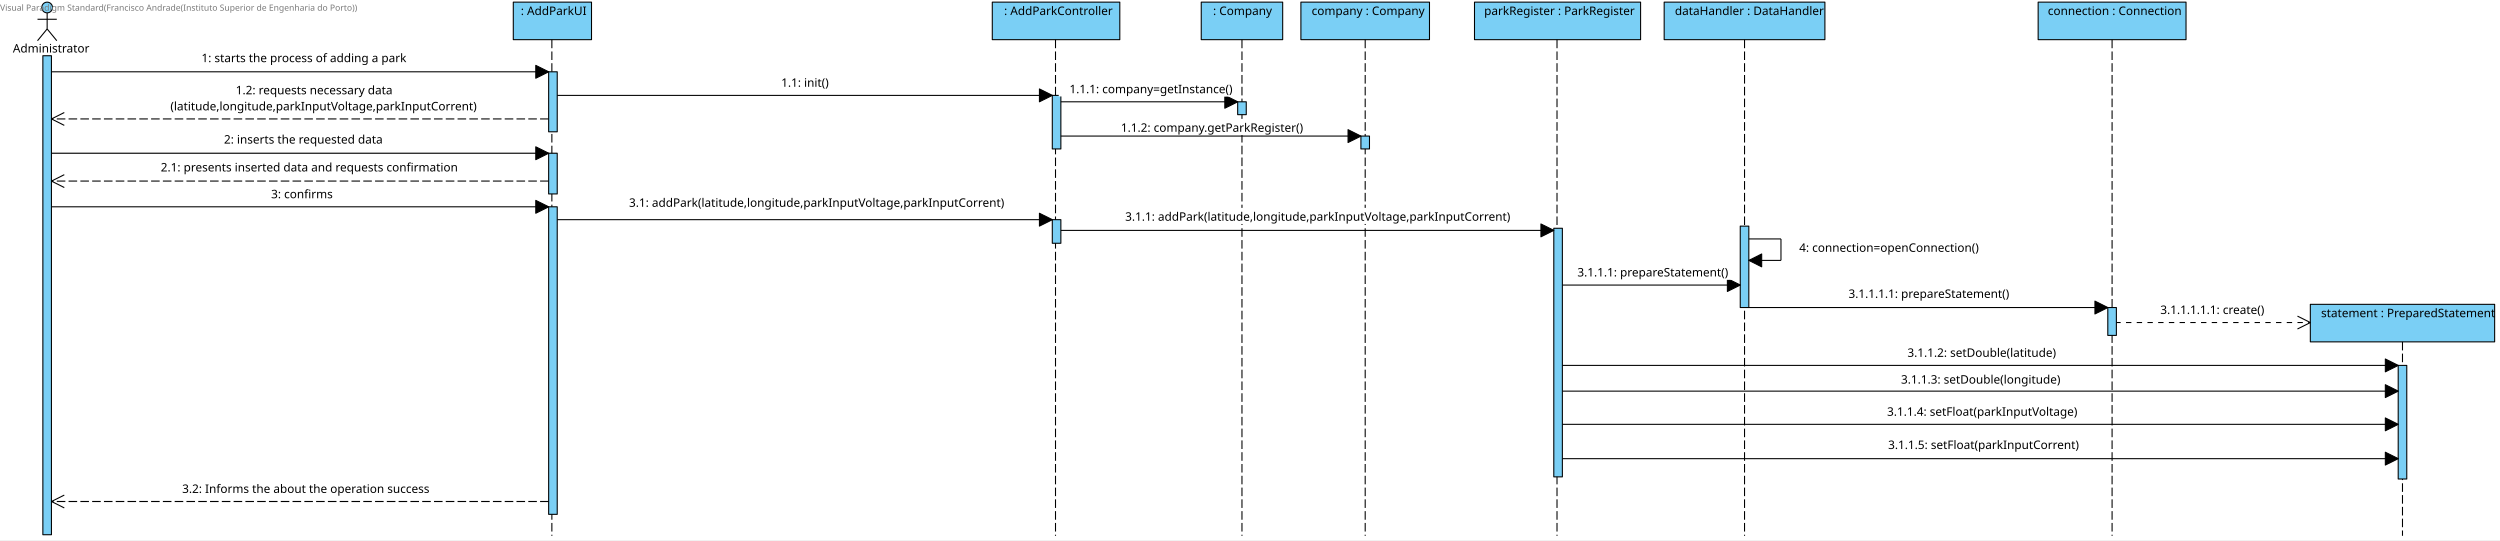
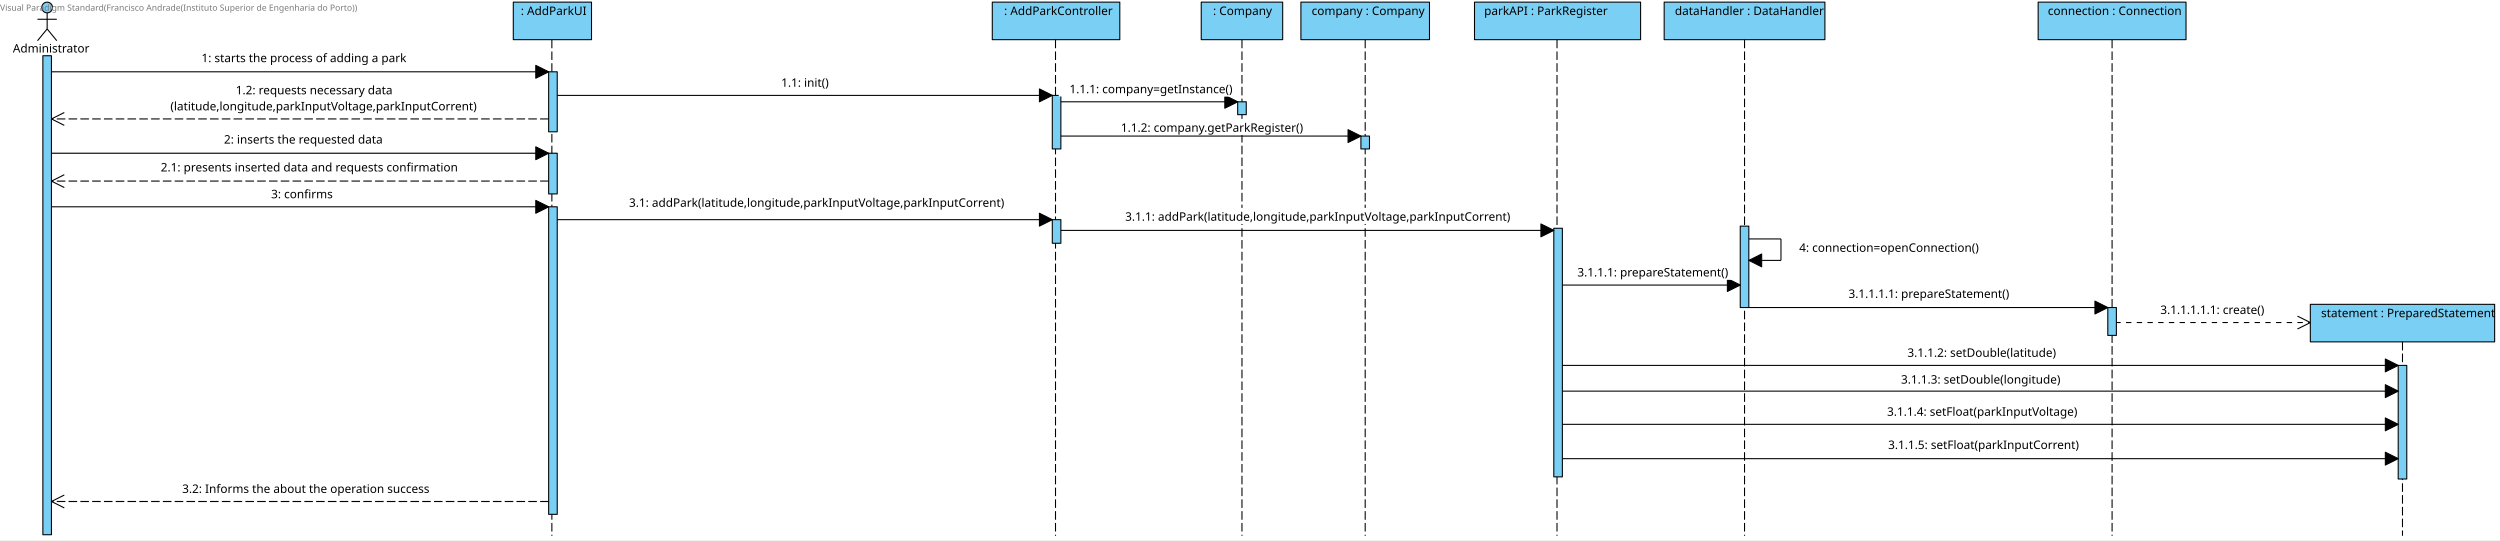
<svg xmlns="http://www.w3.org/2000/svg" fill-opacity="0" color-rendering="auto" color-interpolation="auto" text-rendering="auto" stroke="rgb(0,0,0)" stroke-linecap="square" width="2333" stroke-miterlimit="10" shape-rendering="auto" stroke-opacity="0" fill="rgb(0,0,0)" stroke-dasharray="none" font-weight="normal" stroke-width="1" height="504" font-family="'Dialog'" font-style="normal" stroke-linejoin="miter" font-size="12px" stroke-dashoffset="0" image-rendering="auto">
  <defs id="genericDefs" />
  <g>
    <defs id="defs1">
      <clipPath clipPathUnits="userSpaceOnUse" id="clipPath1">
        <path d="M-7 -7 L71 -7 L71 509 L-7 509 L-7 -7 Z" />
      </clipPath>
      <clipPath clipPathUnits="userSpaceOnUse" id="clipPath2">
        <path d="M-7 -7 L85 -7 L85 509 L-7 509 L-7 -7 Z" />
      </clipPath>
      <clipPath clipPathUnits="userSpaceOnUse" id="clipPath3">
        <path d="M-7 -7 L19 -7 L19 67 L-7 67 L-7 -7 Z" />
      </clipPath>
      <clipPath clipPathUnits="userSpaceOnUse" id="clipPath4">
        <path d="M-7 -7 L19 -7 L19 49 L-7 49 L-7 -7 Z" />
      </clipPath>
      <clipPath clipPathUnits="userSpaceOnUse" id="clipPath5">
        <path d="M-7 -7 L19 -7 L19 298 L-7 298 L-7 -7 Z" />
      </clipPath>
      <clipPath clipPathUnits="userSpaceOnUse" id="clipPath6">
        <path d="M-7 -7 L131 -7 L131 509 L-7 509 L-7 -7 Z" />
      </clipPath>
      <clipPath clipPathUnits="userSpaceOnUse" id="clipPath7">
        <path d="M-7 -7 L19 -7 L19 33 L-7 33 L-7 -7 Z" />
      </clipPath>
      <clipPath clipPathUnits="userSpaceOnUse" id="clipPath8">
        <path d="M-7 -7 L167 -7 L167 509 L-7 509 L-7 -7 Z" />
      </clipPath>
      <clipPath clipPathUnits="userSpaceOnUse" id="clipPath9">
        <path d="M-7 -7 L88 -7 L88 509 L-7 509 L-7 -7 Z" />
      </clipPath>
      <clipPath clipPathUnits="userSpaceOnUse" id="clipPath10">
        <path d="M-7 -7 L19 -7 L19 61 L-7 61 L-7 -7 Z" />
      </clipPath>
      <clipPath clipPathUnits="userSpaceOnUse" id="clipPath11">
        <path d="M-7 -7 L19 -7 L19 23 L-7 23 L-7 -7 Z" />
      </clipPath>
      <clipPath clipPathUnits="userSpaceOnUse" id="clipPath12">
        <path d="M-7 -7 L132 -7 L132 509 L-7 509 L-7 -7 Z" />
      </clipPath>
      <clipPath clipPathUnits="userSpaceOnUse" id="clipPath13">
        <path d="M-7 -7 L19 -7 L19 243 L-7 243 L-7 -7 Z" />
      </clipPath>
      <clipPath clipPathUnits="userSpaceOnUse" id="clipPath14">
        <path d="M-7 -7 L162 -7 L162 509 L-7 509 L-7 -7 Z" />
      </clipPath>
      <clipPath clipPathUnits="userSpaceOnUse" id="clipPath15">
        <path d="M-7 -7 L19 -7 L19 87 L-7 87 L-7 -7 Z" />
      </clipPath>
      <clipPath clipPathUnits="userSpaceOnUse" id="clipPath16">
        <path d="M-7 -7 L184 -7 L184 227 L-7 227 L-7 -7 Z" />
      </clipPath>
      <clipPath clipPathUnits="userSpaceOnUse" id="clipPath17">
        <path d="M-7 -7 L19 -7 L19 117 L-7 117 L-7 -7 Z" />
      </clipPath>
      <clipPath clipPathUnits="userSpaceOnUse" id="clipPath18">
        <path d="M-7 -7 L150 -7 L150 509 L-7 509 L-7 -7 Z" />
      </clipPath>
      <clipPath clipPathUnits="userSpaceOnUse" id="clipPath19">
        <path d="M-7 -7 L19 -7 L19 37 L-7 37 L-7 -7 Z" />
      </clipPath>
      <clipPath clipPathUnits="userSpaceOnUse" id="clipPath20">
        <path d="M-85 -15 L170 -15 L170 30 L-85 30 L-85 -15 Z" />
      </clipPath>
      <clipPath clipPathUnits="userSpaceOnUse" id="clipPath21">
        <path d="M-74 -15 L148 -15 L148 30 L-74 30 L-74 -15 Z" />
      </clipPath>
      <clipPath clipPathUnits="userSpaceOnUse" id="clipPath22">
        <path d="M-120 -15 L240 -15 L240 30 L-120 30 L-120 -15 Z" />
      </clipPath>
      <clipPath clipPathUnits="userSpaceOnUse" id="clipPath23">
        <path d="M-156 -15 L312 -15 L312 30 L-156 30 L-156 -15 Z" />
      </clipPath>
      <clipPath clipPathUnits="userSpaceOnUse" id="clipPath24">
        <path d="M-77 -15 L154 -15 L154 30 L-77 30 L-77 -15 Z" />
      </clipPath>
      <clipPath clipPathUnits="userSpaceOnUse" id="clipPath25">
        <path d="M-121 -15 L242 -15 L242 30 L-121 30 L-121 -15 Z" />
      </clipPath>
      <clipPath clipPathUnits="userSpaceOnUse" id="clipPath26">
        <path d="M-151 -15 L302 -15 L302 30 L-151 30 L-151 -15 Z" />
      </clipPath>
      <clipPath clipPathUnits="userSpaceOnUse" id="clipPath27">
        <path d="M-173 -15 L346 -15 L346 30 L-173 30 L-173 -15 Z" />
      </clipPath>
      <clipPath clipPathUnits="userSpaceOnUse" id="clipPath28">
        <path d="M-139 -15 L278 -15 L278 30 L-139 30 L-139 -15 Z" />
      </clipPath>
      <clipPath clipPathUnits="userSpaceOnUse" id="clipPath29">
        <path d="M0 0 L568 0 L568 104 L0 104 L0 0 Z" />
      </clipPath>
      <clipPath clipPathUnits="userSpaceOnUse" id="clipPath30">
        <path d="M89 20 L89 35 L4 35 L4 20 ZM381 29 L381 44 L180 44 L180 29 ZM492 57 L492 92 L94 92 L94 57 ZM0 0 L0 104 L568 104 L568 0 Z" />
      </clipPath>
      <clipPath clipPathUnits="userSpaceOnUse" id="clipPath31">
        <path d="M492 13 L492 48 L94 48 L94 13 ZM362 61 L362 76 L202 76 L202 61 ZM422 87 L422 102 L142 102 L142 87 ZM0 0 L0 104 L568 104 L568 0 Z" />
      </clipPath>
      <clipPath clipPathUnits="userSpaceOnUse" id="clipPath32">
        <path d="M362 29 L362 44 L202 44 L202 29 ZM422 55 L422 70 L142 70 L142 55 ZM319 80 L319 95 L245 95 L245 80 ZM0 0 L0 104 L568 104 L568 0 L492 0 L492 16 L94 16 L94 0 Z" />
      </clipPath>
      <clipPath clipPathUnits="userSpaceOnUse" id="clipPath33">
        <path d="M362 3 L362 18 L202 18 L202 3 ZM422 29 L422 44 L142 44 L142 29 ZM319 54 L319 69 L245 69 L245 54 ZM0 0 L0 104 L568 104 L568 0 Z" />
      </clipPath>
      <clipPath clipPathUnits="userSpaceOnUse" id="clipPath34">
        <path d="M422 5 L422 20 L142 20 L142 5 ZM319 30 L319 45 L245 45 L245 30 ZM0 0 L0 104 L568 104 L568 0 Z" />
      </clipPath>
      <clipPath clipPathUnits="userSpaceOnUse" id="clipPath35">
        <path d="M0 0 L566 0 L566 104 L0 104 L0 0 Z" />
      </clipPath>
      <clipPath clipPathUnits="userSpaceOnUse" id="clipPath36">
        <path d="M452 26 L452 41 L107 41 L107 26 ZM0 0 L0 104 L566 104 L566 0 Z" />
      </clipPath>
      <clipPath clipPathUnits="userSpaceOnUse" id="clipPath37">
        <path d="M312 30 L312 45 L249 45 L249 30 ZM0 0 L0 35 L20 35 L20 70 L0 70 L0 104 L566 104 L566 51 L518 51 L518 36 L566 36 L566 0 Z" />
      </clipPath>
      <clipPath clipPathUnits="userSpaceOnUse" id="clipPath38">
        <path d="M0 0 L269 0 L269 104 L0 104 L0 0 Z" />
      </clipPath>
      <clipPath clipPathUnits="userSpaceOnUse" id="clipPath39">
        <path d="M214 30 L214 45 L48 45 L48 30 ZM0 0 L0 104 L269 104 L269 81 L97 81 L97 66 L269 66 L269 0 Z" />
      </clipPath>
      <clipPath clipPathUnits="userSpaceOnUse" id="clipPath40">
        <path d="M0 0 L384 0 L384 104 L0 104 L0 0 Z" />
      </clipPath>
      <clipPath clipPathUnits="userSpaceOnUse" id="clipPath41">
        <path d="M282 34 L282 49 L97 49 L97 34 ZM0 0 L0 104 L384 104 L384 0 L214 0 L214 13 L48 13 L48 0 Z" />
      </clipPath>
      <clipPath clipPathUnits="userSpaceOnUse" id="clipPath42">
        <path d="M0 0 L564 0 L564 104 L0 104 L0 0 Z" />
      </clipPath>
      <clipPath clipPathUnits="userSpaceOnUse" id="clipPath43">
        <path d="M454 29 L454 44 L100 44 L100 29 ZM0 0 L0 104 L564 104 L564 96 L523 96 L523 81 L564 81 L564 0 Z" />
      </clipPath>
      <clipPath clipPathUnits="userSpaceOnUse" id="clipPath44">
        <path d="M0 0 L270 0 L270 104 L0 104 L0 0 Z" />
      </clipPath>
      <clipPath clipPathUnits="userSpaceOnUse" id="clipPath45">
        <path d="M211 30 L211 45 L55 45 L55 30 ZM0 0 L0 104 L270 104 L270 22 L262 22 L262 7 L270 7 L270 0 Z" />
      </clipPath>
      <clipPath clipPathUnits="userSpaceOnUse" id="clipPath46">
        <path d="M0 0 L285 0 L285 104 L0 104 L0 0 Z" />
      </clipPath>
      <clipPath clipPathUnits="userSpaceOnUse" id="clipPath47">
        <path d="M197 30 L197 45 L81 45 L81 30 ZM0 0 L0 95 L2 95 L2 104 L285 104 L285 48 L231 48 L231 33 L285 33 L285 0 Z" />
      </clipPath>
      <clipPath clipPathUnits="userSpaceOnUse" id="clipPath48">
        <path d="M0 0 L884 0 L884 104 L0 104 L0 0 Z" />
      </clipPath>
      <clipPath clipPathUnits="userSpaceOnUse" id="clipPath49">
        <path d="M516 30 L516 45 L363 45 L363 30 ZM519 55 L519 70 L357 70 L357 55 ZM534 85 L534 100 L344 100 L344 85 ZM0 0 L0 104 L884 104 L884 8 L748 8 L748 0 L714 0 L714 5 L598 5 L598 0 Z" />
      </clipPath>
      <clipPath clipPathUnits="userSpaceOnUse" id="clipPath50">
        <path d="M516 6 L516 21 L363 21 L363 6 ZM519 31 L519 46 L357 46 L357 31 ZM534 61 L534 76 L344 76 L344 61 ZM0 0 L0 104 L344 104 L344 92 L533 92 L533 104 L884 104 L884 0 Z" />
      </clipPath>
      <clipPath clipPathUnits="userSpaceOnUse" id="clipPath51">
        <path d="M534 30 L534 45 L344 45 L344 30 ZM533 61 L533 76 L344 76 L344 61 ZM0 0 L0 104 L884 104 L884 0 L519 0 L519 15 L357 15 L357 0 Z" />
      </clipPath>
      <clipPath clipPathUnits="userSpaceOnUse" id="clipPath52">
        <path d="M533 29 L533 44 L344 44 L344 29 ZM0 0 L0 104 L884 104 L884 0 L534 0 L534 13 L344 13 L344 0 Z" />
      </clipPath>
      <clipPath clipPathUnits="userSpaceOnUse" id="clipPath53">
        <path d="M0 0 L134 0 L134 124 L0 124 L0 0 Z" />
      </clipPath>
      <clipPath clipPathUnits="userSpaceOnUse" id="clipPath54">
        <path d="M0 0 L0 73 L37 73 L37 88 L0 88 L0 124 L134 124 L134 65 L88 65 L88 50 L134 50 L134 0 Z" />
      </clipPath>
      <clipPath clipPathUnits="userSpaceOnUse" id="clipPath55">
        <path d="M0 0 L439 0 L439 104 L0 104 L0 0 Z" />
      </clipPath>
      <clipPath clipPathUnits="userSpaceOnUse" id="clipPath56">
        <path d="M299 29 L299 44 L134 44 L134 29 ZM342 84 L342 99 L189 99 L189 84 ZM0 0 L0 9 L37 9 L37 24 L0 24 L0 104 L439 104 L439 59 L424 59 L424 44 L439 44 L439 0 L268 0 L268 1 L88 1 L88 0 Z" />
      </clipPath>
      <clipPath clipPathUnits="userSpaceOnUse" id="clipPath57">
        <path d="M401 30 L401 45 L163 45 L163 30 ZM0 0 L0 104 L568 104 L568 0 Z" />
      </clipPath>
      <clipPath clipPathUnits="userSpaceOnUse" id="clipPath58">
        <path d="M-238 -15 L476 -15 L476 30 L-238 30 L-238 -15 Z" />
      </clipPath>
      <clipPath clipPathUnits="userSpaceOnUse" id="clipPath59">
        <path d="M-165 -15 L330 -15 L330 30 L-165 30 L-165 -15 Z" />
      </clipPath>
      <clipPath clipPathUnits="userSpaceOnUse" id="clipPath60">
        <path d="M-180 -15 L360 -15 L360 30 L-180 30 L-180 -15 Z" />
      </clipPath>
      <clipPath clipPathUnits="userSpaceOnUse" id="clipPath61">
        <path d="M-189 -15 L378 -15 L378 30 L-189 30 L-189 -15 Z" />
      </clipPath>
      <clipPath clipPathUnits="userSpaceOnUse" id="clipPath62">
        <path d="M-190 -15 L380 -15 L380 30 L-190 30 L-190 -15 Z" />
      </clipPath>
      <clipPath clipPathUnits="userSpaceOnUse" id="clipPath63">
        <path d="M-162 -15 L324 -15 L324 30 L-162 30 L-162 -15 Z" />
      </clipPath>
      <clipPath clipPathUnits="userSpaceOnUse" id="clipPath64">
        <path d="M-153 -15 L306 -15 L306 30 L-153 30 L-153 -15 Z" />
      </clipPath>
      <clipPath clipPathUnits="userSpaceOnUse" id="clipPath65">
        <path d="M-116 -15 L232 -15 L232 30 L-116 30 L-116 -15 Z" />
      </clipPath>
      <clipPath clipPathUnits="userSpaceOnUse" id="clipPath66">
        <path d="M-354 -15 L708 -15 L708 30 L-354 30 L-354 -15 Z" />
      </clipPath>
      <clipPath clipPathUnits="userSpaceOnUse" id="clipPath67">
        <path d="M-185 -15 L370 -15 L370 30 L-185 30 L-185 -15 Z" />
      </clipPath>
      <clipPath clipPathUnits="userSpaceOnUse" id="clipPath68">
        <path d="M-166 -15 L332 -15 L332 30 L-166 30 L-166 -15 Z" />
      </clipPath>
      <clipPath clipPathUnits="userSpaceOnUse" id="clipPath69">
        <path d="M-63 -15 L126 -15 L126 30 L-63 30 L-63 -15 Z" />
      </clipPath>
      <clipPath clipPathUnits="userSpaceOnUse" id="clipPath70">
        <path d="M-345 -15 L690 -15 L690 30 L-345 30 L-345 -15 Z" />
      </clipPath>
      <clipPath clipPathUnits="userSpaceOnUse" id="clipPath71">
        <path d="M-280 -15 L560 -15 L560 30 L-280 30 L-280 -15 Z" />
      </clipPath>
      <clipPath clipPathUnits="userSpaceOnUse" id="clipPath72">
        <path d="M-160 -15 L320 -15 L320 30 L-160 30 L-160 -15 Z" />
      </clipPath>
      <clipPath clipPathUnits="userSpaceOnUse" id="clipPath73">
        <path d="M-398 -35 L796 -35 L796 70 L-398 70 L-398 -35 Z" />
      </clipPath>
      <clipPath clipPathUnits="userSpaceOnUse" id="clipPath74">
        <path d="M-201 -15 L402 -15 L402 30 L-201 30 L-201 -15 Z" />
      </clipPath>
    </defs>
    <g fill="white" text-rendering="geometricPrecision" fill-opacity="1" stroke-opacity="1" stroke="white">
      <rect x="0" width="2333" height="504" y="0" stroke="none" />
    </g>
    <g font-size="11px" transform="translate(14,2)" fill-opacity="1" fill="rgb(122,207,245)" text-rendering="geometricPrecision" image-rendering="optimizeQuality" font-family="sans-serif" stroke="rgb(122,207,245)" stroke-opacity="1">
      <circle r="5" clip-path="url(#clipPath1)" cx="30" cy="5" stroke="none" />
      <rect x="26" width="8" height="447" y="50" clip-path="url(#clipPath1)" stroke="none" />
    </g>
    <g stroke-linecap="butt" font-size="11px" transform="translate(14,2)" fill-opacity="1" fill="black" text-rendering="geometricPrecision" image-rendering="optimizeQuality" font-family="sans-serif" stroke-linejoin="round" stroke="black" stroke-opacity="1" stroke-miterlimit="0">
      <circle fill="none" r="5" clip-path="url(#clipPath1)" cx="30" cy="5" />
      <rect fill="none" x="26" width="8" height="447" y="50" clip-path="url(#clipPath1)" />
      <line y2="25" fill="none" x1="30" clip-path="url(#clipPath1)" x2="30" y1="10" />
      <line y2="36" fill="none" x1="30" clip-path="url(#clipPath1)" x2="21" y1="25" />
      <line y2="36" fill="none" x1="30" clip-path="url(#clipPath1)" x2="39" y1="25" />
      <line y2="16" fill="none" x1="21" clip-path="url(#clipPath1)" x2="39" y1="16" />
    </g>
    <g font-size="11px" transform="translate(479,2)" fill-opacity="1" fill="rgb(122,207,245)" text-rendering="geometricPrecision" image-rendering="optimizeQuality" font-family="sans-serif" stroke="rgb(122,207,245)" stroke-opacity="1">
      <rect x="0" width="73" height="35" y="0" clip-path="url(#clipPath2)" stroke="none" />
    </g>
    <g stroke-linecap="butt" font-size="11px" transform="translate(479,2)" fill-opacity="1" fill="black" text-rendering="geometricPrecision" image-rendering="optimizeQuality" font-family="sans-serif" stroke-linejoin="round" stroke="black" stroke-opacity="1" stroke-miterlimit="0">
      <rect fill="none" x="0" width="73" height="35" y="0" clip-path="url(#clipPath2)" />
      <line clip-path="url(#clipPath2)" fill="none" x1="36" x2="36" y1="35" y2="498" stroke-linejoin="bevel" stroke-dasharray="8,3" />
    </g>
    <g font-size="11px" transform="translate(512,67)" fill-opacity="1" fill="rgb(122,207,245)" text-rendering="geometricPrecision" image-rendering="optimizeQuality" font-family="sans-serif" stroke="rgb(122,207,245)" stroke-opacity="1">
      <rect x="0" width="8" height="56" y="0" clip-path="url(#clipPath3)" stroke="none" />
    </g>
    <g stroke-linecap="butt" font-size="11px" transform="translate(512,67)" fill-opacity="1" fill="black" text-rendering="geometricPrecision" image-rendering="optimizeQuality" font-family="sans-serif" stroke-linejoin="round" stroke="black" stroke-opacity="1" stroke-miterlimit="0">
      <rect fill="none" x="0" width="8" height="56" y="0" clip-path="url(#clipPath3)" />
    </g>
    <g font-size="11px" transform="translate(512,143)" fill-opacity="1" fill="rgb(122,207,245)" text-rendering="geometricPrecision" image-rendering="optimizeQuality" font-family="sans-serif" stroke="rgb(122,207,245)" stroke-opacity="1">
      <rect x="0" width="8" height="38" y="0" clip-path="url(#clipPath4)" stroke="none" />
    </g>
    <g stroke-linecap="butt" font-size="11px" transform="translate(512,143)" fill-opacity="1" fill="black" text-rendering="geometricPrecision" image-rendering="optimizeQuality" font-family="sans-serif" stroke-linejoin="round" stroke="black" stroke-opacity="1" stroke-miterlimit="0">
      <rect fill="none" x="0" width="8" height="38" y="0" clip-path="url(#clipPath4)" />
    </g>
    <g font-size="11px" transform="translate(512,193)" fill-opacity="1" fill="rgb(122,207,245)" text-rendering="geometricPrecision" image-rendering="optimizeQuality" font-family="sans-serif" stroke="rgb(122,207,245)" stroke-opacity="1">
      <rect x="0" width="8" height="287" y="0" clip-path="url(#clipPath5)" stroke="none" />
    </g>
    <g stroke-linecap="butt" font-size="11px" transform="translate(512,193)" fill-opacity="1" fill="black" text-rendering="geometricPrecision" image-rendering="optimizeQuality" font-family="sans-serif" stroke-linejoin="round" stroke="black" stroke-opacity="1" stroke-miterlimit="0">
      <rect fill="none" x="0" width="8" height="287" y="0" clip-path="url(#clipPath5)" />
    </g>
    <g font-size="11px" transform="translate(926,2)" fill-opacity="1" fill="rgb(122,207,245)" text-rendering="geometricPrecision" image-rendering="optimizeQuality" font-family="sans-serif" stroke="rgb(122,207,245)" stroke-opacity="1">
      <rect x="0" width="119" height="35" y="0" clip-path="url(#clipPath6)" stroke="none" />
    </g>
    <g stroke-linecap="butt" font-size="11px" transform="translate(926,2)" fill-opacity="1" fill="black" text-rendering="geometricPrecision" image-rendering="optimizeQuality" font-family="sans-serif" stroke-linejoin="round" stroke="black" stroke-opacity="1" stroke-miterlimit="0">
      <rect fill="none" x="0" width="119" height="35" y="0" clip-path="url(#clipPath6)" />
      <line clip-path="url(#clipPath6)" fill="none" x1="59" x2="59" y1="35" y2="498" stroke-linejoin="bevel" stroke-dasharray="8,3" />
    </g>
    <g font-size="11px" transform="translate(982,205)" fill-opacity="1" fill="rgb(122,207,245)" text-rendering="geometricPrecision" image-rendering="optimizeQuality" font-family="sans-serif" stroke="rgb(122,207,245)" stroke-opacity="1">
      <rect x="0" width="8" height="22" y="0" clip-path="url(#clipPath7)" stroke="none" />
    </g>
    <g stroke-linecap="butt" font-size="11px" transform="translate(982,205)" fill-opacity="1" fill="black" text-rendering="geometricPrecision" image-rendering="optimizeQuality" font-family="sans-serif" stroke-linejoin="round" stroke="black" stroke-opacity="1" stroke-miterlimit="0">
      <rect fill="none" x="0" width="8" height="22" y="0" clip-path="url(#clipPath7)" />
    </g>
    <g font-size="11px" transform="translate(1376,2)" fill-opacity="1" fill="rgb(122,207,245)" text-rendering="geometricPrecision" image-rendering="optimizeQuality" font-family="sans-serif" stroke="rgb(122,207,245)" stroke-opacity="1">
      <rect x="0" width="155" height="35" y="0" clip-path="url(#clipPath8)" stroke="none" />
    </g>
    <g stroke-linecap="butt" font-size="11px" transform="translate(1376,2)" fill-opacity="1" fill="black" text-rendering="geometricPrecision" image-rendering="optimizeQuality" font-family="sans-serif" stroke-linejoin="round" stroke="black" stroke-opacity="1" stroke-miterlimit="0">
      <rect fill="none" x="0" width="155" height="35" y="0" clip-path="url(#clipPath8)" />
      <line clip-path="url(#clipPath8)" fill="none" x1="77" x2="77" y1="35" y2="498" stroke-linejoin="bevel" stroke-dasharray="8,3" />
    </g>
    <g font-size="11px" transform="translate(1121,2)" fill-opacity="1" fill="rgb(122,207,245)" text-rendering="geometricPrecision" image-rendering="optimizeQuality" font-family="sans-serif" stroke="rgb(122,207,245)" stroke-opacity="1">
      <rect x="0" width="76" height="35" y="0" clip-path="url(#clipPath9)" stroke="none" />
    </g>
    <g stroke-linecap="butt" font-size="11px" transform="translate(1121,2)" fill-opacity="1" fill="black" text-rendering="geometricPrecision" image-rendering="optimizeQuality" font-family="sans-serif" stroke-linejoin="round" stroke="black" stroke-opacity="1" stroke-miterlimit="0">
      <rect fill="none" x="0" width="76" height="35" y="0" clip-path="url(#clipPath9)" />
      <line clip-path="url(#clipPath9)" fill="none" x1="38" x2="38" y1="35" y2="498" stroke-linejoin="bevel" stroke-dasharray="8,3" />
    </g>
    <g font-size="11px" transform="translate(982,89)" fill-opacity="1" fill="rgb(122,207,245)" text-rendering="geometricPrecision" image-rendering="optimizeQuality" font-family="sans-serif" stroke="rgb(122,207,245)" stroke-opacity="1">
      <rect x="0" width="8" height="50" y="0" clip-path="url(#clipPath10)" stroke="none" />
    </g>
    <g stroke-linecap="butt" font-size="11px" transform="translate(982,89)" fill-opacity="1" fill="black" text-rendering="geometricPrecision" image-rendering="optimizeQuality" font-family="sans-serif" stroke-linejoin="round" stroke="black" stroke-opacity="1" stroke-miterlimit="0">
      <rect fill="none" x="0" width="8" height="50" y="0" clip-path="url(#clipPath10)" />
    </g>
    <g font-size="11px" transform="translate(1155,95)" fill-opacity="1" fill="rgb(122,207,245)" text-rendering="geometricPrecision" image-rendering="optimizeQuality" font-family="sans-serif" stroke="rgb(122,207,245)" stroke-opacity="1">
      <rect x="0" width="8" height="12" y="0" clip-path="url(#clipPath11)" stroke="none" />
    </g>
    <g stroke-linecap="butt" font-size="11px" transform="translate(1155,95)" fill-opacity="1" fill="black" text-rendering="geometricPrecision" image-rendering="optimizeQuality" font-family="sans-serif" stroke-linejoin="round" stroke="black" stroke-opacity="1" stroke-miterlimit="0">
      <rect fill="none" x="0" width="8" height="12" y="0" clip-path="url(#clipPath11)" />
    </g>
    <g font-size="11px" transform="translate(1214,2)" fill-opacity="1" fill="rgb(122,207,245)" text-rendering="geometricPrecision" image-rendering="optimizeQuality" font-family="sans-serif" stroke="rgb(122,207,245)" stroke-opacity="1">
      <rect x="0" width="120" height="35" y="0" clip-path="url(#clipPath12)" stroke="none" />
    </g>
    <g stroke-linecap="butt" font-size="11px" transform="translate(1214,2)" fill-opacity="1" fill="black" text-rendering="geometricPrecision" image-rendering="optimizeQuality" font-family="sans-serif" stroke-linejoin="round" stroke="black" stroke-opacity="1" stroke-miterlimit="0">
      <rect fill="none" x="0" width="120" height="35" y="0" clip-path="url(#clipPath12)" />
      <line clip-path="url(#clipPath12)" fill="none" x1="60" x2="60" y1="35" y2="498" stroke-linejoin="bevel" stroke-dasharray="8,3" />
    </g>
    <g font-size="11px" transform="translate(1270,127)" fill-opacity="1" fill="rgb(122,207,245)" text-rendering="geometricPrecision" image-rendering="optimizeQuality" font-family="sans-serif" stroke="rgb(122,207,245)" stroke-opacity="1">
      <rect x="0" width="8" height="12" y="0" clip-path="url(#clipPath11)" stroke="none" />
    </g>
    <g stroke-linecap="butt" font-size="11px" transform="translate(1270,127)" fill-opacity="1" fill="black" text-rendering="geometricPrecision" image-rendering="optimizeQuality" font-family="sans-serif" stroke-linejoin="round" stroke="black" stroke-opacity="1" stroke-miterlimit="0">
      <rect fill="none" x="0" width="8" height="12" y="0" clip-path="url(#clipPath11)" />
    </g>
    <g font-size="11px" transform="translate(1450,213)" fill-opacity="1" fill="rgb(122,207,245)" text-rendering="geometricPrecision" image-rendering="optimizeQuality" font-family="sans-serif" stroke="rgb(122,207,245)" stroke-opacity="1">
      <rect x="0" width="8" height="232" y="0" clip-path="url(#clipPath13)" stroke="none" />
    </g>
    <g stroke-linecap="butt" font-size="11px" transform="translate(1450,213)" fill-opacity="1" fill="black" text-rendering="geometricPrecision" image-rendering="optimizeQuality" font-family="sans-serif" stroke-linejoin="round" stroke="black" stroke-opacity="1" stroke-miterlimit="0">
      <rect fill="none" x="0" width="8" height="232" y="0" clip-path="url(#clipPath13)" />
    </g>
    <g font-size="11px" transform="translate(1553,2)" fill-opacity="1" fill="rgb(122,207,245)" text-rendering="geometricPrecision" image-rendering="optimizeQuality" font-family="sans-serif" stroke="rgb(122,207,245)" stroke-opacity="1">
      <rect x="0" width="150" height="35" y="0" clip-path="url(#clipPath14)" stroke="none" />
    </g>
    <g stroke-linecap="butt" font-size="11px" transform="translate(1553,2)" fill-opacity="1" fill="black" text-rendering="geometricPrecision" image-rendering="optimizeQuality" font-family="sans-serif" stroke-linejoin="round" stroke="black" stroke-opacity="1" stroke-miterlimit="0">
      <rect fill="none" x="0" width="150" height="35" y="0" clip-path="url(#clipPath14)" />
      <line clip-path="url(#clipPath14)" fill="none" x1="75" x2="75" y1="35" y2="498" stroke-linejoin="bevel" stroke-dasharray="8,3" />
    </g>
    <g font-size="11px" transform="translate(1624,211)" fill-opacity="1" fill="rgb(122,207,245)" text-rendering="geometricPrecision" image-rendering="optimizeQuality" font-family="sans-serif" stroke="rgb(122,207,245)" stroke-opacity="1">
      <rect x="0" width="8" height="76" y="0" clip-path="url(#clipPath15)" stroke="none" />
    </g>
    <g stroke-linecap="butt" font-size="11px" transform="translate(1624,211)" fill-opacity="1" fill="black" text-rendering="geometricPrecision" image-rendering="optimizeQuality" font-family="sans-serif" stroke-linejoin="round" stroke="black" stroke-opacity="1" stroke-miterlimit="0">
      <rect fill="none" x="0" width="8" height="76" y="0" clip-path="url(#clipPath15)" />
    </g>
    <g font-size="11px" transform="translate(2156,284)" fill-opacity="1" fill="rgb(122,207,245)" text-rendering="geometricPrecision" image-rendering="optimizeQuality" font-family="sans-serif" stroke="rgb(122,207,245)" stroke-opacity="1">
      <rect x="0" width="172" height="35" y="0" clip-path="url(#clipPath16)" stroke="none" />
    </g>
    <g stroke-linecap="butt" font-size="11px" transform="translate(2156,284)" fill-opacity="1" fill="black" text-rendering="geometricPrecision" image-rendering="optimizeQuality" font-family="sans-serif" stroke-linejoin="round" stroke="black" stroke-opacity="1" stroke-miterlimit="0">
      <rect fill="none" x="0" width="172" height="35" y="0" clip-path="url(#clipPath16)" />
      <line clip-path="url(#clipPath16)" fill="none" x1="86" x2="86" y1="35" y2="216" stroke-linejoin="bevel" stroke-dasharray="8,3" />
    </g>
    <g font-size="11px" transform="translate(2238,341)" fill-opacity="1" fill="rgb(122,207,245)" text-rendering="geometricPrecision" image-rendering="optimizeQuality" font-family="sans-serif" stroke="rgb(122,207,245)" stroke-opacity="1">
      <rect x="0" width="8" height="106" y="0" clip-path="url(#clipPath17)" stroke="none" />
    </g>
    <g stroke-linecap="butt" font-size="11px" transform="translate(2238,341)" fill-opacity="1" fill="black" text-rendering="geometricPrecision" image-rendering="optimizeQuality" font-family="sans-serif" stroke-linejoin="round" stroke="black" stroke-opacity="1" stroke-miterlimit="0">
      <rect fill="none" x="0" width="8" height="106" y="0" clip-path="url(#clipPath17)" />
    </g>
    <g font-size="11px" transform="translate(1902,2)" fill-opacity="1" fill="rgb(122,207,245)" text-rendering="geometricPrecision" image-rendering="optimizeQuality" font-family="sans-serif" stroke="rgb(122,207,245)" stroke-opacity="1">
      <rect x="0" width="138" height="35" y="0" clip-path="url(#clipPath18)" stroke="none" />
    </g>
    <g stroke-linecap="butt" font-size="11px" transform="translate(1902,2)" fill-opacity="1" fill="black" text-rendering="geometricPrecision" image-rendering="optimizeQuality" font-family="sans-serif" stroke-linejoin="round" stroke="black" stroke-opacity="1" stroke-miterlimit="0">
      <rect fill="none" x="0" width="138" height="35" y="0" clip-path="url(#clipPath18)" />
      <line clip-path="url(#clipPath18)" fill="none" x1="69" x2="69" y1="35" y2="498" stroke-linejoin="bevel" stroke-dasharray="8,3" />
    </g>
    <g font-size="11px" transform="translate(1967,287)" fill-opacity="1" fill="rgb(122,207,245)" text-rendering="geometricPrecision" image-rendering="optimizeQuality" font-family="sans-serif" stroke="rgb(122,207,245)" stroke-opacity="1">
      <rect x="0" width="8" height="26" y="0" clip-path="url(#clipPath19)" stroke="none" />
    </g>
    <g stroke-linecap="butt" font-size="11px" transform="translate(1967,287)" fill-opacity="1" fill="black" text-rendering="geometricPrecision" image-rendering="optimizeQuality" font-family="sans-serif" stroke-linejoin="round" stroke="black" stroke-opacity="1" stroke-miterlimit="0">
      <rect fill="none" x="0" width="8" height="26" y="0" clip-path="url(#clipPath19)" />
    </g>
    <g font-size="11px" transform="translate(2,37)" fill-opacity="1" fill="black" text-rendering="geometricPrecision" image-rendering="optimizeQuality" font-family="sans-serif" stroke="black" stroke-opacity="1">
      <text x="10" xml:space="preserve" y="12" clip-path="url(#clipPath20)" stroke="none">Administrator</text>
    </g>
    <g font-size="11px" transform="translate(479,2)" fill-opacity="1" fill="black" text-rendering="geometricPrecision" image-rendering="optimizeQuality" font-family="sans-serif" stroke="black" stroke-opacity="1">
      <text x="7" xml:space="preserve" y="12" clip-path="url(#clipPath21)" stroke="none">: AddParkUI</text>
    </g>
    <g font-size="11px" transform="translate(926,2)" fill-opacity="1" fill="black" text-rendering="geometricPrecision" image-rendering="optimizeQuality" font-family="sans-serif" stroke="black" stroke-opacity="1">
      <text x="11" xml:space="preserve" y="12" clip-path="url(#clipPath22)" stroke="none">: AddParkController</text>
    </g>
    <g font-size="11px" transform="translate(1376,2)" fill-opacity="1" fill="black" text-rendering="geometricPrecision" image-rendering="optimizeQuality" font-family="sans-serif" stroke="black" stroke-opacity="1">
-       <text x="9" xml:space="preserve" y="12" clip-path="url(#clipPath23)" stroke="none">parkRegister : ParkRegister</text>
+       <text x="9" xml:space="preserve" y="12" clip-path="url(#clipPath23)" stroke="none">parkAPI : ParkRegister</text>
    </g>
    <g font-size="11px" transform="translate(1121,2)" fill-opacity="1" fill="black" text-rendering="geometricPrecision" image-rendering="optimizeQuality" font-family="sans-serif" stroke="black" stroke-opacity="1">
      <text x="11" xml:space="preserve" y="12" clip-path="url(#clipPath24)" stroke="none">: Company</text>
    </g>
    <g font-size="11px" transform="translate(1214,2)" fill-opacity="1" fill="black" text-rendering="geometricPrecision" image-rendering="optimizeQuality" font-family="sans-serif" stroke="black" stroke-opacity="1">
      <text x="10" xml:space="preserve" y="12" clip-path="url(#clipPath25)" stroke="none">company : Company</text>
    </g>
    <g font-size="11px" transform="translate(1553,2)" fill-opacity="1" fill="black" text-rendering="geometricPrecision" image-rendering="optimizeQuality" font-family="sans-serif" stroke="black" stroke-opacity="1">
      <text x="10" xml:space="preserve" y="12" clip-path="url(#clipPath26)" stroke="none">dataHandler : DataHandler</text>
    </g>
    <g font-size="11px" transform="translate(2156,284)" fill-opacity="1" fill="black" text-rendering="geometricPrecision" image-rendering="optimizeQuality" font-family="sans-serif" stroke="black" stroke-opacity="1">
      <text x="10" xml:space="preserve" y="12" clip-path="url(#clipPath27)" stroke="none">statement : PreparedStatement</text>
    </g>
    <g font-size="11px" transform="translate(1902,2)" fill-opacity="1" fill="black" text-rendering="geometricPrecision" image-rendering="optimizeQuality" font-family="sans-serif" stroke="black" stroke-opacity="1">
      <text x="9" xml:space="preserve" y="12" clip-path="url(#clipPath28)" stroke="none">connection : Connection</text>
    </g>
    <g stroke-linecap="butt" font-size="11px" transform="translate(-2,17)" fill-opacity="1" fill="black" text-rendering="geometricPrecision" image-rendering="optimizeQuality" font-family="sans-serif" stroke-linejoin="round" stroke="black" stroke-opacity="1">
      <line y2="50" fill="none" x1="50" clip-path="url(#clipPath30)" x2="514" y1="50" />
      <polygon points=" 514 50 502 44 502 56" clip-path="url(#clipPath30)" stroke="none" />
      <polygon fill="none" points=" 514 50 502 44 502 56" clip-path="url(#clipPath30)" />
    </g>
    <g fill-opacity="1" text-rendering="geometricPrecision" stroke="black" stroke-linecap="butt" transform="translate(-2,61)" stroke-miterlimit="0" stroke-opacity="1" fill="black" stroke-dasharray="8,3" font-family="sans-serif" stroke-linejoin="round" font-size="11px" image-rendering="optimizeQuality">
      <line y2="50" fill="none" x1="514" clip-path="url(#clipPath31)" x2="50" y1="50" />
      <line clip-path="url(#clipPath31)" fill="none" x1="50" x2="62" y1="50" y2="56" stroke-dasharray="none" stroke-miterlimit="10" />
      <line clip-path="url(#clipPath31)" fill="none" x1="50" x2="62" y1="50" y2="44" stroke-dasharray="none" stroke-miterlimit="10" />
    </g>
    <g stroke-linecap="butt" font-size="11px" transform="translate(-2,93)" fill-opacity="1" fill="black" text-rendering="geometricPrecision" image-rendering="optimizeQuality" font-family="sans-serif" stroke-linejoin="round" stroke="black" stroke-opacity="1">
      <line y2="50" fill="none" x1="50" clip-path="url(#clipPath32)" x2="514" y1="50" />
      <polygon points=" 514 50 502 44 502 56" clip-path="url(#clipPath32)" stroke="none" />
      <polygon fill="none" points=" 514 50 502 44 502 56" clip-path="url(#clipPath32)" />
    </g>
    <g fill-opacity="1" text-rendering="geometricPrecision" stroke="black" stroke-linecap="butt" transform="translate(-2,119)" stroke-miterlimit="0" stroke-opacity="1" fill="black" stroke-dasharray="8,3" font-family="sans-serif" stroke-linejoin="round" font-size="11px" image-rendering="optimizeQuality">
      <line y2="50" fill="none" x1="514" clip-path="url(#clipPath33)" x2="50" y1="50" />
      <line clip-path="url(#clipPath33)" fill="none" x1="50" x2="62" y1="50" y2="56" stroke-dasharray="none" stroke-miterlimit="10" />
      <line clip-path="url(#clipPath33)" fill="none" x1="50" x2="62" y1="50" y2="44" stroke-dasharray="none" stroke-miterlimit="10" />
    </g>
    <g stroke-linecap="butt" font-size="11px" transform="translate(-2,143)" fill-opacity="1" fill="black" text-rendering="geometricPrecision" image-rendering="optimizeQuality" font-family="sans-serif" stroke-linejoin="round" stroke="black" stroke-opacity="1">
      <line y2="50" fill="none" x1="50" clip-path="url(#clipPath34)" x2="514" y1="50" />
      <polygon points=" 514 50 502 44 502 56" clip-path="url(#clipPath34)" stroke="none" />
      <polygon fill="none" points=" 514 50 502 44 502 56" clip-path="url(#clipPath34)" />
    </g>
    <g stroke-linecap="butt" font-size="11px" transform="translate(470,155)" fill-opacity="1" fill="black" text-rendering="geometricPrecision" image-rendering="optimizeQuality" font-family="sans-serif" stroke-linejoin="round" stroke="black" stroke-opacity="1">
      <line y2="50" fill="none" x1="50" clip-path="url(#clipPath36)" x2="512" y1="50" />
      <polygon points=" 512 50 500 44 500 56" clip-path="url(#clipPath36)" stroke="none" />
      <polygon fill="none" points=" 512 50 500 44 500 56" clip-path="url(#clipPath36)" />
    </g>
    <g stroke-linecap="butt" font-size="11px" transform="translate(470,39)" fill-opacity="1" fill="black" text-rendering="geometricPrecision" image-rendering="optimizeQuality" font-family="sans-serif" stroke-linejoin="round" stroke="black" stroke-opacity="1">
      <line y2="50" fill="none" x1="50" clip-path="url(#clipPath37)" x2="512" y1="50" />
      <polygon points=" 512 50 500 44 500 56" clip-path="url(#clipPath37)" stroke="none" />
      <polygon fill="none" points=" 512 50 500 44 500 56" clip-path="url(#clipPath37)" />
    </g>
    <g stroke-linecap="butt" font-size="11px" transform="translate(940,45)" fill-opacity="1" fill="black" text-rendering="geometricPrecision" image-rendering="optimizeQuality" font-family="sans-serif" stroke-linejoin="round" stroke="black" stroke-opacity="1">
      <line y2="50" fill="none" x1="50" clip-path="url(#clipPath39)" x2="215" y1="50" />
      <polygon points=" 215 50 203 44 203 56" clip-path="url(#clipPath39)" stroke="none" />
      <polygon fill="none" points=" 215 50 203 44 203 56" clip-path="url(#clipPath39)" />
    </g>
    <g stroke-linecap="butt" font-size="11px" transform="translate(940,77)" fill-opacity="1" fill="black" text-rendering="geometricPrecision" image-rendering="optimizeQuality" font-family="sans-serif" stroke-linejoin="round" stroke="black" stroke-opacity="1">
      <line y2="50" fill="none" x1="50" clip-path="url(#clipPath41)" x2="330" y1="50" />
      <polygon points=" 330 50 318 44 318 56" clip-path="url(#clipPath41)" stroke="none" />
      <polygon fill="none" points=" 330 50 318 44 318 56" clip-path="url(#clipPath41)" />
    </g>
    <g stroke-linecap="butt" font-size="11px" transform="translate(940,165)" fill-opacity="1" fill="black" text-rendering="geometricPrecision" image-rendering="optimizeQuality" font-family="sans-serif" stroke-linejoin="round" stroke="black" stroke-opacity="1">
      <line y2="50" fill="none" x1="50" clip-path="url(#clipPath43)" x2="510" y1="50" />
      <polygon points=" 510 50 498 44 498 56" clip-path="url(#clipPath43)" stroke="none" />
      <polygon fill="none" points=" 510 50 498 44 498 56" clip-path="url(#clipPath43)" />
    </g>
    <g stroke-linecap="butt" font-size="11px" transform="translate(1408,216)" fill-opacity="1" fill="black" text-rendering="geometricPrecision" image-rendering="optimizeQuality" font-family="sans-serif" stroke-linejoin="round" stroke="black" stroke-opacity="1">
      <line y2="50" fill="none" x1="50" clip-path="url(#clipPath45)" x2="216" y1="50" />
      <polygon points=" 216 50 204 44 204 56" clip-path="url(#clipPath45)" stroke="none" />
      <polygon fill="none" points=" 216 50 204 44 204 56" clip-path="url(#clipPath45)" />
    </g>
    <g fill-opacity="1" text-rendering="geometricPrecision" stroke="black" stroke-linecap="butt" transform="translate(1925,251)" stroke-opacity="1" fill="black" stroke-dasharray="5" font-family="sans-serif" stroke-linejoin="round" font-size="11px" stroke-dashoffset="1" image-rendering="optimizeQuality">
      <line y2="50" fill="none" x1="50" clip-path="url(#clipPath47)" x2="231" y1="50" />
      <line clip-path="url(#clipPath47)" stroke-dashoffset="0" fill="none" x1="231" x2="219" y1="50" y2="44" stroke-dasharray="none" />
      <line clip-path="url(#clipPath47)" stroke-dashoffset="0" fill="none" x1="231" x2="219" y1="50" y2="56" stroke-dasharray="none" />
    </g>
    <g stroke-linecap="butt" font-size="11px" transform="translate(1408,291)" fill-opacity="1" fill="black" text-rendering="geometricPrecision" image-rendering="optimizeQuality" font-family="sans-serif" stroke-linejoin="round" stroke="black" stroke-opacity="1">
      <line y2="50" fill="none" x1="50" clip-path="url(#clipPath49)" x2="830" y1="50" />
      <polygon points=" 830 50 818 44 818 56" clip-path="url(#clipPath49)" stroke="none" />
      <polygon fill="none" points=" 830 50 818 44 818 56" clip-path="url(#clipPath49)" />
    </g>
    <g stroke-linecap="butt" font-size="11px" transform="translate(1408,315)" fill-opacity="1" fill="black" text-rendering="geometricPrecision" image-rendering="optimizeQuality" font-family="sans-serif" stroke-linejoin="round" stroke="black" stroke-opacity="1">
      <line y2="50" fill="none" x1="50" clip-path="url(#clipPath50)" x2="830" y1="50" />
      <polygon points=" 830 50 818 44 818 56" clip-path="url(#clipPath50)" stroke="none" />
      <polygon fill="none" points=" 830 50 818 44 818 56" clip-path="url(#clipPath50)" />
    </g>
    <g stroke-linecap="butt" font-size="11px" transform="translate(1408,346)" fill-opacity="1" fill="black" text-rendering="geometricPrecision" image-rendering="optimizeQuality" font-family="sans-serif" stroke-linejoin="round" stroke="black" stroke-opacity="1">
      <line y2="50" fill="none" x1="50" clip-path="url(#clipPath51)" x2="830" y1="50" />
      <polygon points=" 830 50 818 44 818 56" clip-path="url(#clipPath51)" stroke="none" />
      <polygon fill="none" points=" 830 50 818 44 818 56" clip-path="url(#clipPath51)" />
    </g>
    <g stroke-linecap="butt" font-size="11px" transform="translate(1408,378)" fill-opacity="1" fill="black" text-rendering="geometricPrecision" image-rendering="optimizeQuality" font-family="sans-serif" stroke-linejoin="round" stroke="black" stroke-opacity="1">
      <line y2="50" fill="none" x1="50" clip-path="url(#clipPath52)" x2="830" y1="50" />
      <polygon points=" 830 50 818 44 818 56" clip-path="url(#clipPath52)" stroke="none" />
      <polygon fill="none" points=" 830 50 818 44 818 56" clip-path="url(#clipPath52)" />
    </g>
    <g stroke-linecap="butt" font-size="11px" transform="translate(1582,173)" fill-opacity="1" fill="black" text-rendering="geometricPrecision" image-rendering="optimizeQuality" font-family="sans-serif" stroke-linejoin="round" stroke="black" stroke-opacity="1">
      <line y2="50" fill="none" x1="50" clip-path="url(#clipPath54)" x2="80" y1="50" />
      <line y2="70" fill="none" x1="80" clip-path="url(#clipPath54)" x2="80" y1="50" />
      <line y2="70" fill="none" x1="80" clip-path="url(#clipPath54)" x2="50" y1="70" />
      <polygon points=" 50 70 62 76 62 64" clip-path="url(#clipPath54)" stroke="none" />
      <polygon fill="none" points=" 50 70 62 76 62 64" clip-path="url(#clipPath54)" />
    </g>
    <g stroke-linecap="butt" font-size="11px" transform="translate(1582,237)" fill-opacity="1" fill="black" text-rendering="geometricPrecision" image-rendering="optimizeQuality" font-family="sans-serif" stroke-linejoin="round" stroke="black" stroke-opacity="1">
      <line y2="50" fill="none" x1="50" clip-path="url(#clipPath56)" x2="385" y1="50" />
      <polygon points=" 385 50 373 44 373 56" clip-path="url(#clipPath56)" stroke="none" />
      <polygon fill="none" points=" 385 50 373 44 373 56" clip-path="url(#clipPath56)" />
    </g>
    <g fill-opacity="1" text-rendering="geometricPrecision" stroke="black" stroke-linecap="butt" transform="translate(-2,418)" stroke-miterlimit="0" stroke-opacity="1" fill="black" stroke-dasharray="8,3" font-family="sans-serif" stroke-linejoin="round" font-size="11px" image-rendering="optimizeQuality">
      <line y2="50" fill="none" x1="514" clip-path="url(#clipPath57)" x2="50" y1="50" />
      <line clip-path="url(#clipPath57)" fill="none" x1="50" x2="62" y1="50" y2="56" stroke-dasharray="none" stroke-miterlimit="10" />
      <line clip-path="url(#clipPath57)" fill="none" x1="50" x2="62" y1="50" y2="44" stroke-dasharray="none" stroke-miterlimit="10" />
    </g>
    <g font-size="11px" transform="translate(161,448)" fill-opacity="1" fill="white" text-rendering="geometricPrecision" image-rendering="optimizeQuality" font-family="sans-serif" stroke="white" stroke-opacity="1">
      <rect x="0" width="238" height="15" y="0" clip-path="url(#clipPath58)" stroke="none" />
      <text fill="black" x="9" xml:space="preserve" y="12" clip-path="url(#clipPath58)" stroke="none">3.2: Informs the about the operation success</text>
    </g>
    <g font-size="11px" transform="translate(1716,266)" fill-opacity="1" fill="white" text-rendering="geometricPrecision" image-rendering="optimizeQuality" font-family="sans-serif" stroke="white" stroke-opacity="1">
      <rect x="0" width="165" height="15" y="0" clip-path="url(#clipPath59)" stroke="none" />
      <text fill="black" x="9" xml:space="preserve" y="12" clip-path="url(#clipPath59)" stroke="none">3.1.1.1.1: prepareStatement()</text>
    </g>
    <g font-size="11px" transform="translate(1670,223)" fill-opacity="1" fill="white" text-rendering="geometricPrecision" image-rendering="optimizeQuality" font-family="sans-serif" stroke="white" stroke-opacity="1">
      <rect x="0" width="180" height="15" y="0" clip-path="url(#clipPath60)" stroke="none" />
      <text fill="black" x="9" xml:space="preserve" y="12" clip-path="url(#clipPath60)" stroke="none">4: connection=openConnection()</text>
    </g>
    <g font-size="11px" transform="translate(1752,407)" fill-opacity="1" fill="white" text-rendering="geometricPrecision" image-rendering="optimizeQuality" font-family="sans-serif" stroke="white" stroke-opacity="1">
      <rect x="0" width="189" height="15" y="0" clip-path="url(#clipPath61)" stroke="none" />
      <text fill="black" x="10" xml:space="preserve" y="12" clip-path="url(#clipPath61)" stroke="none">3.1.1.5: setFloat(parkInputCorrent)</text>
    </g>
    <g font-size="11px" transform="translate(1752,376)" fill-opacity="1" fill="white" text-rendering="geometricPrecision" image-rendering="optimizeQuality" font-family="sans-serif" stroke="white" stroke-opacity="1">
      <rect x="0" width="190" height="15" y="0" clip-path="url(#clipPath62)" stroke="none" />
      <text fill="black" x="9" xml:space="preserve" y="12" clip-path="url(#clipPath62)" stroke="none">3.1.1.4: setFloat(parkInputVoltage)</text>
    </g>
    <g font-size="11px" transform="translate(1765,346)" fill-opacity="1" fill="white" text-rendering="geometricPrecision" image-rendering="optimizeQuality" font-family="sans-serif" stroke="white" stroke-opacity="1">
      <rect x="0" width="162" height="15" y="0" clip-path="url(#clipPath63)" stroke="none" />
      <text fill="black" x="9" xml:space="preserve" y="12" clip-path="url(#clipPath63)" stroke="none">3.1.1.3: setDouble(longitude)</text>
    </g>
    <g font-size="11px" transform="translate(1771,321)" fill-opacity="1" fill="white" text-rendering="geometricPrecision" image-rendering="optimizeQuality" font-family="sans-serif" stroke="white" stroke-opacity="1">
      <rect x="0" width="153" height="15" y="0" clip-path="url(#clipPath64)" stroke="none" />
      <text fill="black" x="9" xml:space="preserve" y="12" clip-path="url(#clipPath64)" stroke="none">3.1.1.2: setDouble(latitude)</text>
    </g>
    <g font-size="11px" transform="translate(2006,281)" fill-opacity="1" fill="white" text-rendering="geometricPrecision" image-rendering="optimizeQuality" font-family="sans-serif" stroke="white" stroke-opacity="1">
      <rect x="0" width="116" height="15" y="0" clip-path="url(#clipPath65)" stroke="none" />
      <text fill="black" x="10" xml:space="preserve" y="12" clip-path="url(#clipPath65)" stroke="none">3.1.1.1.1.1: create()</text>
    </g>
    <g font-size="11px" transform="translate(1463,246)" fill-opacity="1" fill="white" text-rendering="geometricPrecision" image-rendering="optimizeQuality" font-family="sans-serif" stroke="white" stroke-opacity="1">
      <rect x="0" width="156" height="15" y="0" clip-path="url(#clipPath23)" stroke="none" />
      <text fill="black" x="9" xml:space="preserve" y="12" clip-path="url(#clipPath23)" stroke="none">3.1.1.1: prepareStatement()</text>
    </g>
    <g font-size="11px" transform="translate(1040,194)" fill-opacity="1" fill="white" text-rendering="geometricPrecision" image-rendering="optimizeQuality" font-family="sans-serif" stroke="white" stroke-opacity="1">
      <rect x="0" width="354" height="15" y="0" clip-path="url(#clipPath66)" stroke="none" />
      <text fill="black" x="10" xml:space="preserve" y="12" clip-path="url(#clipPath66)" stroke="none">3.1.1: addPark(latitude,longitude,parkInputVoltage,parkInputCorrent)</text>
    </g>
    <g font-size="11px" transform="translate(1037,111)" fill-opacity="1" fill="white" text-rendering="geometricPrecision" image-rendering="optimizeQuality" font-family="sans-serif" stroke="white" stroke-opacity="1">
      <rect x="0" width="185" height="15" y="0" clip-path="url(#clipPath67)" stroke="none" />
      <text fill="black" x="9" xml:space="preserve" y="12" clip-path="url(#clipPath67)" stroke="none">1.1.2: company.getParkRegister()</text>
    </g>
    <g font-size="11px" transform="translate(988,75)" fill-opacity="1" fill="white" text-rendering="geometricPrecision" image-rendering="optimizeQuality" font-family="sans-serif" stroke="white" stroke-opacity="1">
      <rect x="0" width="166" height="15" y="0" clip-path="url(#clipPath68)" stroke="none" />
      <text fill="black" x="10" xml:space="preserve" y="12" clip-path="url(#clipPath68)" stroke="none">1.1.1: company=getInstance()</text>
    </g>
    <g font-size="11px" transform="translate(719,69)" fill-opacity="1" fill="white" text-rendering="geometricPrecision" image-rendering="optimizeQuality" font-family="sans-serif" stroke="white" stroke-opacity="1">
      <rect x="0" width="63" height="15" y="0" clip-path="url(#clipPath69)" stroke="none" />
      <text fill="black" x="10" xml:space="preserve" y="12" clip-path="url(#clipPath69)" stroke="none">1.1: init()</text>
    </g>
    <g font-size="11px" transform="translate(577,181)" fill-opacity="1" fill="white" text-rendering="geometricPrecision" image-rendering="optimizeQuality" font-family="sans-serif" stroke="white" stroke-opacity="1">
      <rect x="0" width="345" height="15" y="0" clip-path="url(#clipPath70)" stroke="none" />
      <text fill="black" x="10" xml:space="preserve" y="12" clip-path="url(#clipPath70)" stroke="none">3.1: addPark(latitude,longitude,parkInputVoltage,parkInputCorrent)</text>
    </g>
    <g font-size="11px" transform="translate(243,173)" fill-opacity="1" fill="white" text-rendering="geometricPrecision" image-rendering="optimizeQuality" font-family="sans-serif" stroke="white" stroke-opacity="1">
      <rect x="0" width="74" height="15" y="0" clip-path="url(#clipPath21)" stroke="none" />
      <text fill="black" x="10" xml:space="preserve" y="12" clip-path="url(#clipPath21)" stroke="none">3: confirms</text>
    </g>
    <g font-size="11px" transform="translate(140,148)" fill-opacity="1" fill="white" text-rendering="geometricPrecision" image-rendering="optimizeQuality" font-family="sans-serif" stroke="white" stroke-opacity="1">
      <rect x="0" width="280" height="15" y="0" clip-path="url(#clipPath71)" stroke="none" />
      <text fill="black" x="10" xml:space="preserve" y="12" clip-path="url(#clipPath71)" stroke="none">2.1: presents inserted data and requests confirmation</text>
    </g>
    <g font-size="11px" transform="translate(200,122)" fill-opacity="1" fill="white" text-rendering="geometricPrecision" image-rendering="optimizeQuality" font-family="sans-serif" stroke="white" stroke-opacity="1">
      <rect x="0" width="160" height="15" y="0" clip-path="url(#clipPath72)" stroke="none" />
      <text fill="black" x="9" xml:space="preserve" y="12" clip-path="url(#clipPath72)" stroke="none">2: inserts the requested data</text>
    </g>
    <g font-size="11px" transform="translate(92,74)" fill-opacity="1" fill="white" text-rendering="geometricPrecision" image-rendering="optimizeQuality" font-family="sans-serif" stroke="white" stroke-opacity="1">
      <rect x="0" width="398" height="35" y="0" clip-path="url(#clipPath73)" stroke="none" />
      <text fill="black" x="128" xml:space="preserve" y="14" clip-path="url(#clipPath73)" stroke="none">1.2: requests necessary data</text>
      <text fill="black" x="67" xml:space="preserve" y="29" clip-path="url(#clipPath73)" stroke="none">(latitude,longitude,parkInputVoltage,parkInputCorrent)</text>
    </g>
    <g font-size="11px" transform="translate(178,46)" fill-opacity="1" fill="white" text-rendering="geometricPrecision" image-rendering="optimizeQuality" font-family="sans-serif" stroke="white" stroke-opacity="1">
      <rect x="0" width="201" height="15" y="0" clip-path="url(#clipPath74)" stroke="none" />
      <text fill="black" x="10" xml:space="preserve" y="12" clip-path="url(#clipPath74)" stroke="none">1: starts the process of adding a park</text>
    </g>
    <g font-size="8px" fill-opacity="1" fill="rgb(120,120,120)" text-rendering="geometricPrecision" image-rendering="optimizeQuality" stroke="rgb(120,120,120)" stroke-opacity="1">
      <text x="0" xml:space="preserve" y="10" stroke="none">Visual Paradigm Standard(Francisco Andrade(Instituto Superior de Engenharia do Porto))</text>
    </g>
  </g>
</svg>
